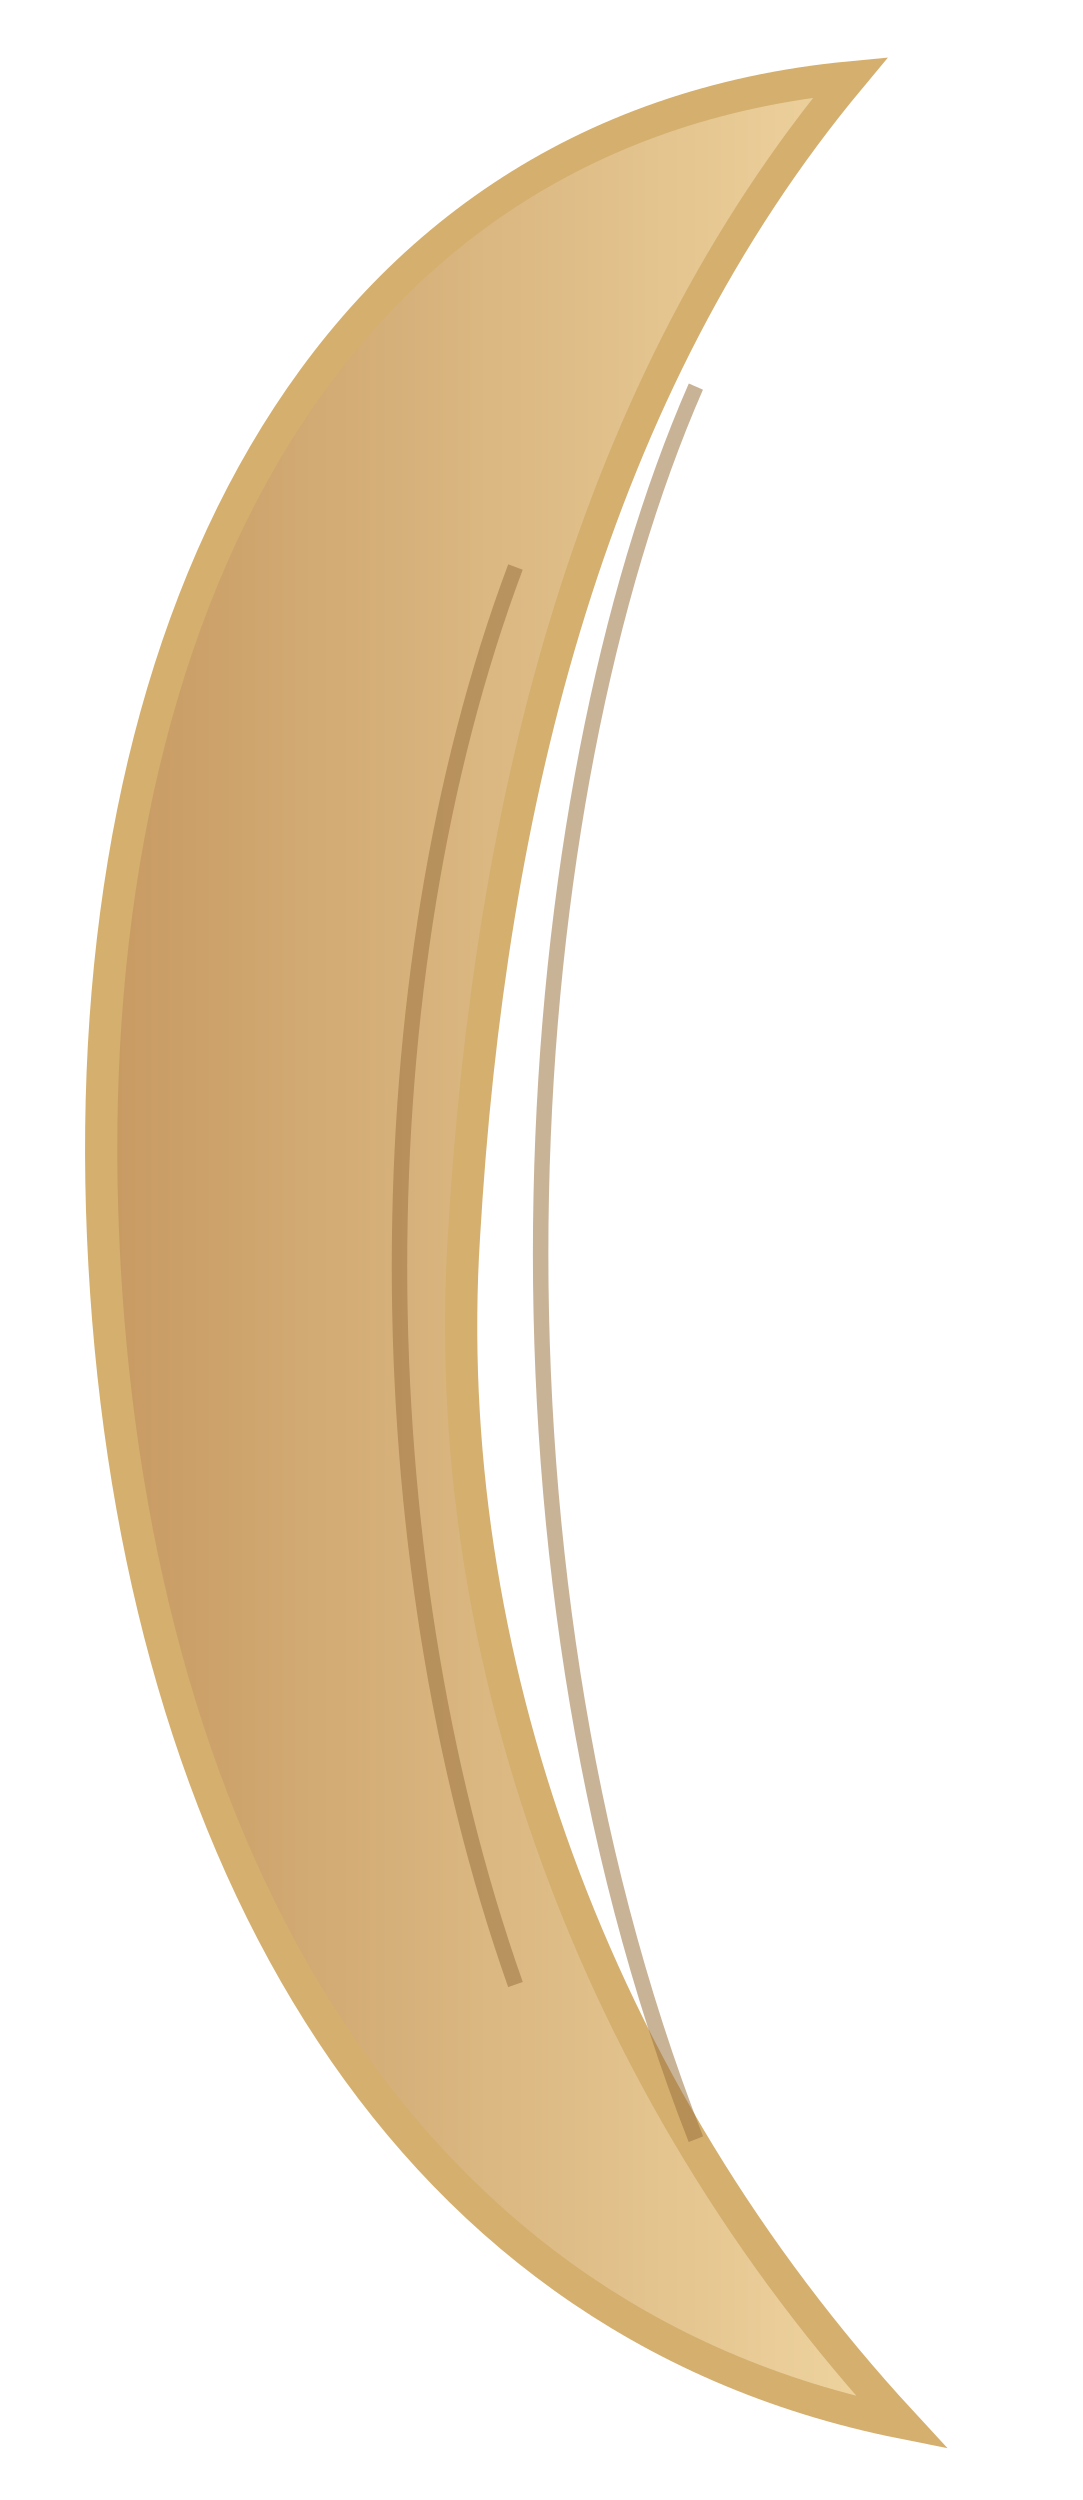
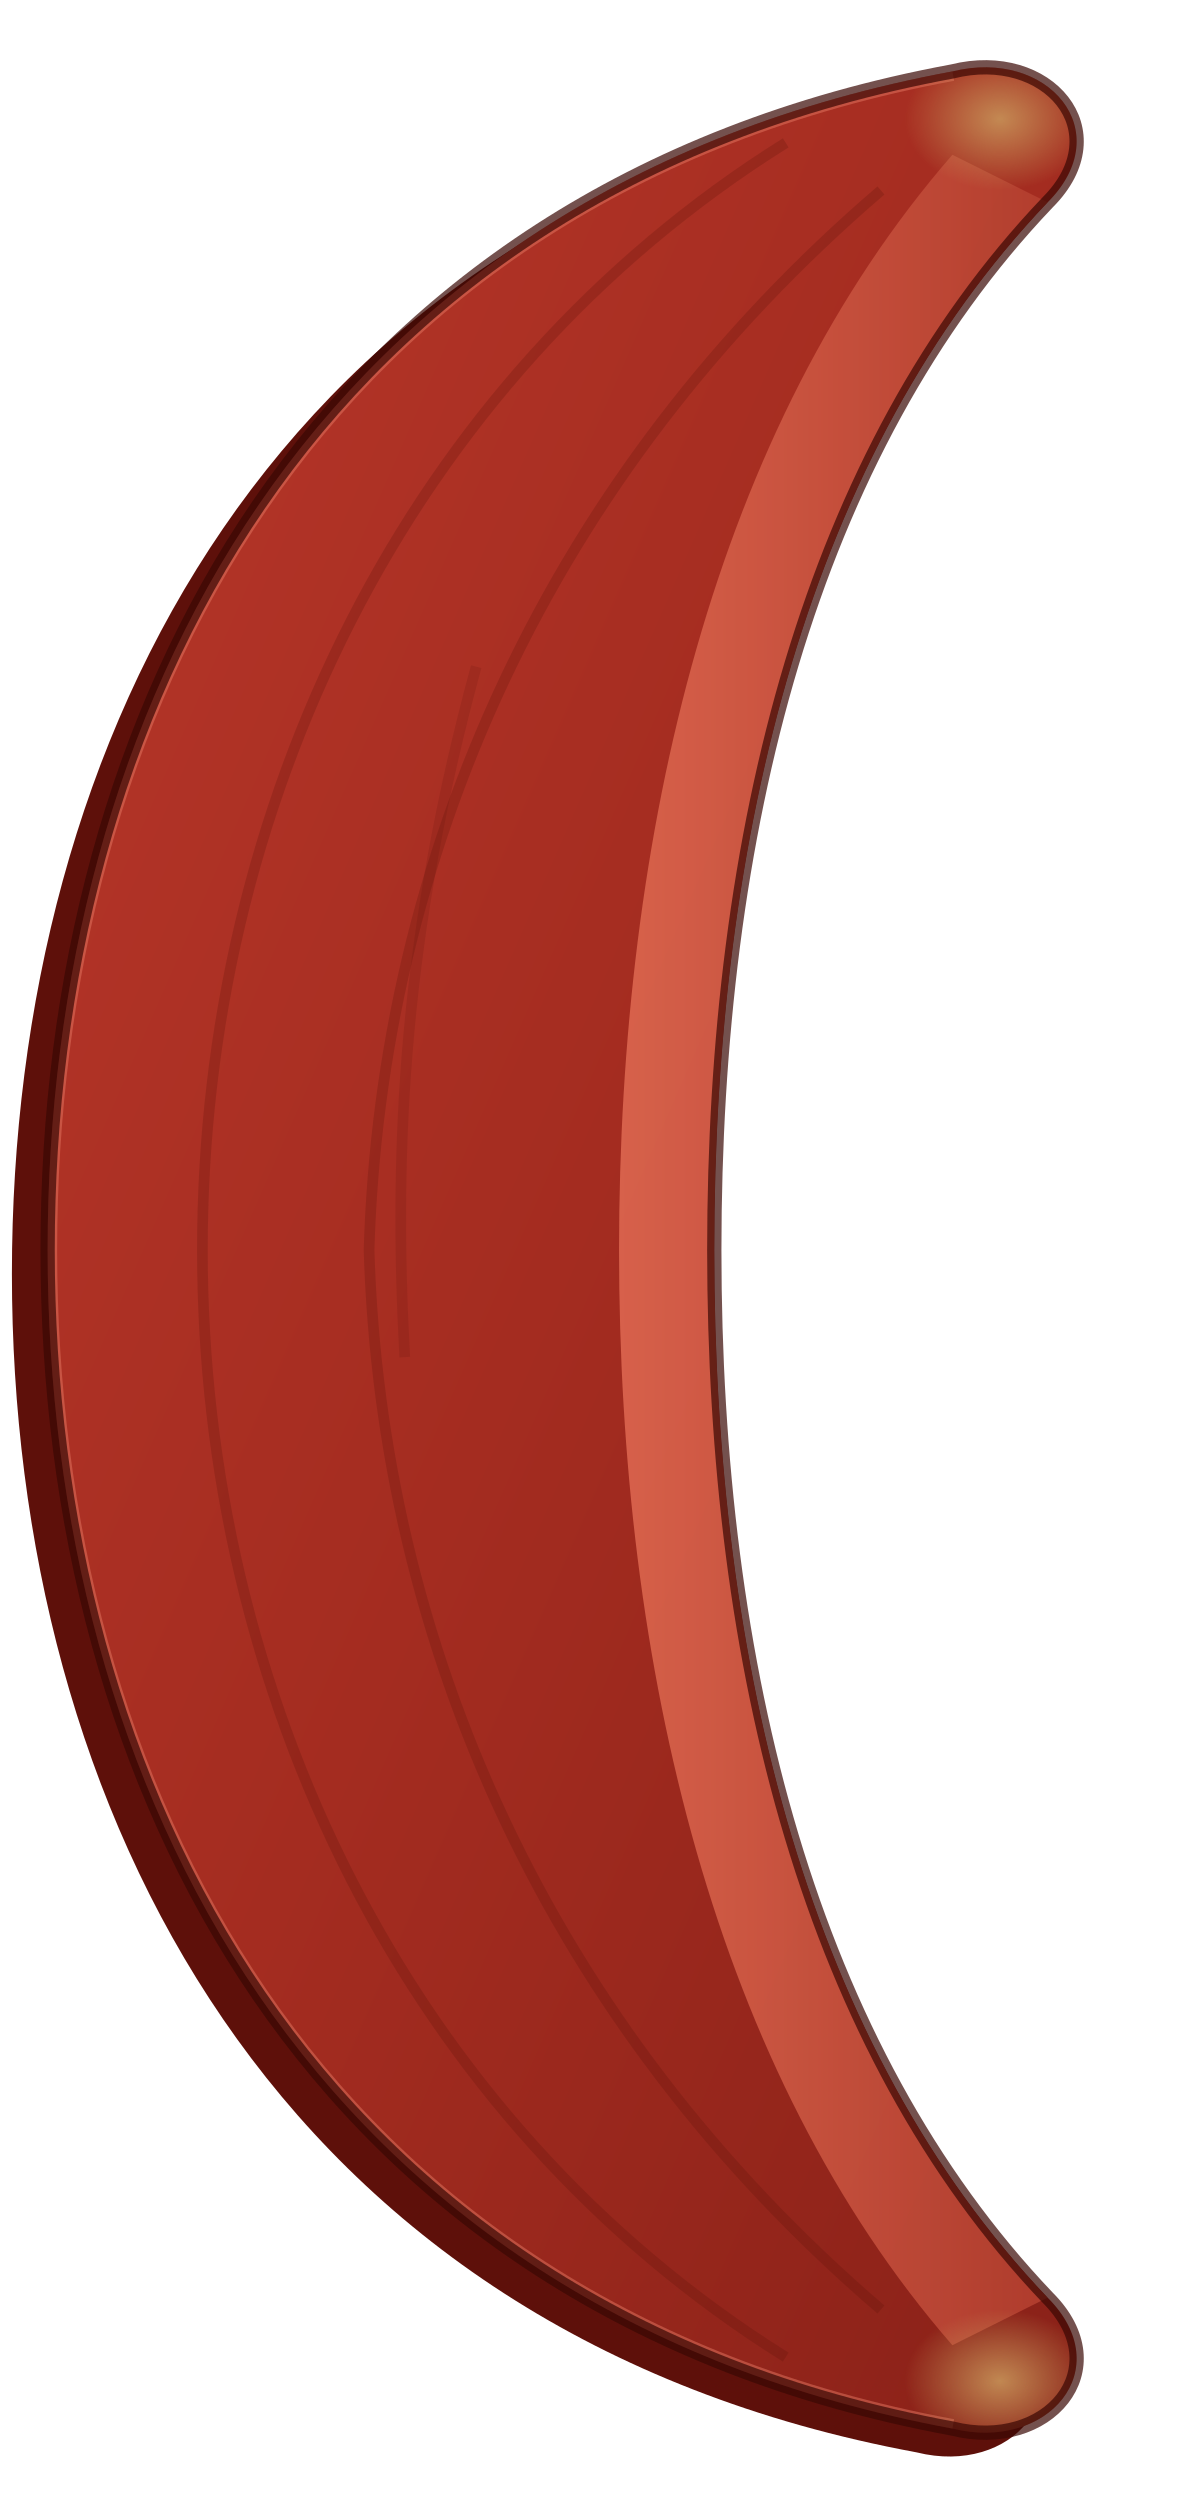
- <svg xmlns="http://www.w3.org/2000/svg" viewBox="0 0 84 194">
+ <svg xmlns="http://www.w3.org/2000/svg" viewBox="0 0 100 210">
  <defs>
-     <linearGradient id="w" x1="0" x2="1">
-       <stop offset="0" stop-color="#c79a62" />
-       <stop offset="1" stop-color="#f0d6a2" />
+     <linearGradient id="face" x1="0" y1="0" x2="1" y2="1">
+       <stop offset="0" stop-color="#b8372a" />
+       <stop offset=".5" stop-color="#a42c20" />
+       <stop offset="1" stop-color="#8a2118" />
    </linearGradient>
+     <linearGradient id="bevel" x1="0" y1="0" x2="1" y2="0">
+       <stop offset="0" stop-color="#e06a52" />
+       <stop offset="1" stop-color="#b5402f" />
+     </linearGradient>
+     <radialGradient id="wear" cx=".5" cy=".5" r=".5">
+       <stop offset="0" stop-color="#c79358" stop-opacity=".9" />
+       <stop offset="1" stop-color="#c79358" stop-opacity="0" />
+     </radialGradient>
+     <clipPath id="c">
+       <path d="M80 6 C26 16 4 60 4 105 C4 150 26 194 80 204 C88 206 94 199 88 193 C68 172 60 140 60 105 C60 70 68 38 88 17 C94 11 88 4 80 6Z" />
+     </clipPath>
  </defs>
-   <path d="M66 6 C24 10 6 50 8 96 C10 142 30 180 70 188 C46 162 34 128 36 96 C38 62 46 30 66 6Z" fill="url(#w)" stroke="#d4af6e" stroke-width="2.5" />
-   <path d="M54 30 C40 62 36 120 54 166 M40 44 C28 76 28 120 40 154" stroke="#9c7442" stroke-width="1.2" fill="none" opacity=".55" />
+   <path d="M80 6 C26 16 4 60 4 105 C4 150 26 194 80 204 C88 206 94 199 88 193 C68 172 60 140 60 105 C60 70 68 38 88 17 C94 11 88 4 80 6Z" fill="#5e100a" transform="translate(-3 2)" />
+   <path d="M80 6 C26 16 4 60 4 105 C4 150 26 194 80 204 C88 206 94 199 88 193 C68 172 60 140 60 105 C60 70 68 38 88 17 C94 11 88 4 80 6Z" fill="url(#face)" />
+   <g clip-path="url(#c)">
+     <g fill="none" stroke="#5a0e08" stroke-opacity=".22" stroke-width=".9">
+       <path d="M66 12 C34 32 17 68 17 105 C17 142 34 178 66 198" />
+       <path d="M74 16 C46 40 32 72 31 105 C32 138 46 170 74 194" />
+       <path d="M40 56 C34 78 33 96 34 114" stroke-opacity=".15" />
+     </g>
+     <path d="M88 17 C68 38 60 70 60 105 C60 140 68 172 88 193 L80 197 C60 174 52 140 52 105 C52 70 60 36 80 13Z" fill="url(#bevel)" opacity=".85" />
+     <path d="M80 6 C26 16 4 60 4 105 C4 150 26 194 80 204" fill="none" stroke="#e9806a" stroke-opacity=".45" stroke-width="1.6" />
+     <ellipse cx="84" cy="10" rx="8" ry="6" fill="url(#wear)" />
+     <ellipse cx="84" cy="200" rx="8" ry="6" fill="url(#wear)" />
+   </g>
+   <path d="M80 6 C26 16 4 60 4 105 C4 150 26 194 80 204 C88 206 94 199 88 193 C68 172 60 140 60 105 C60 70 68 38 88 17 C94 11 88 4 80 6Z" fill="none" stroke="#3a0804" stroke-width="1.2" stroke-opacity=".7" />
</svg>
